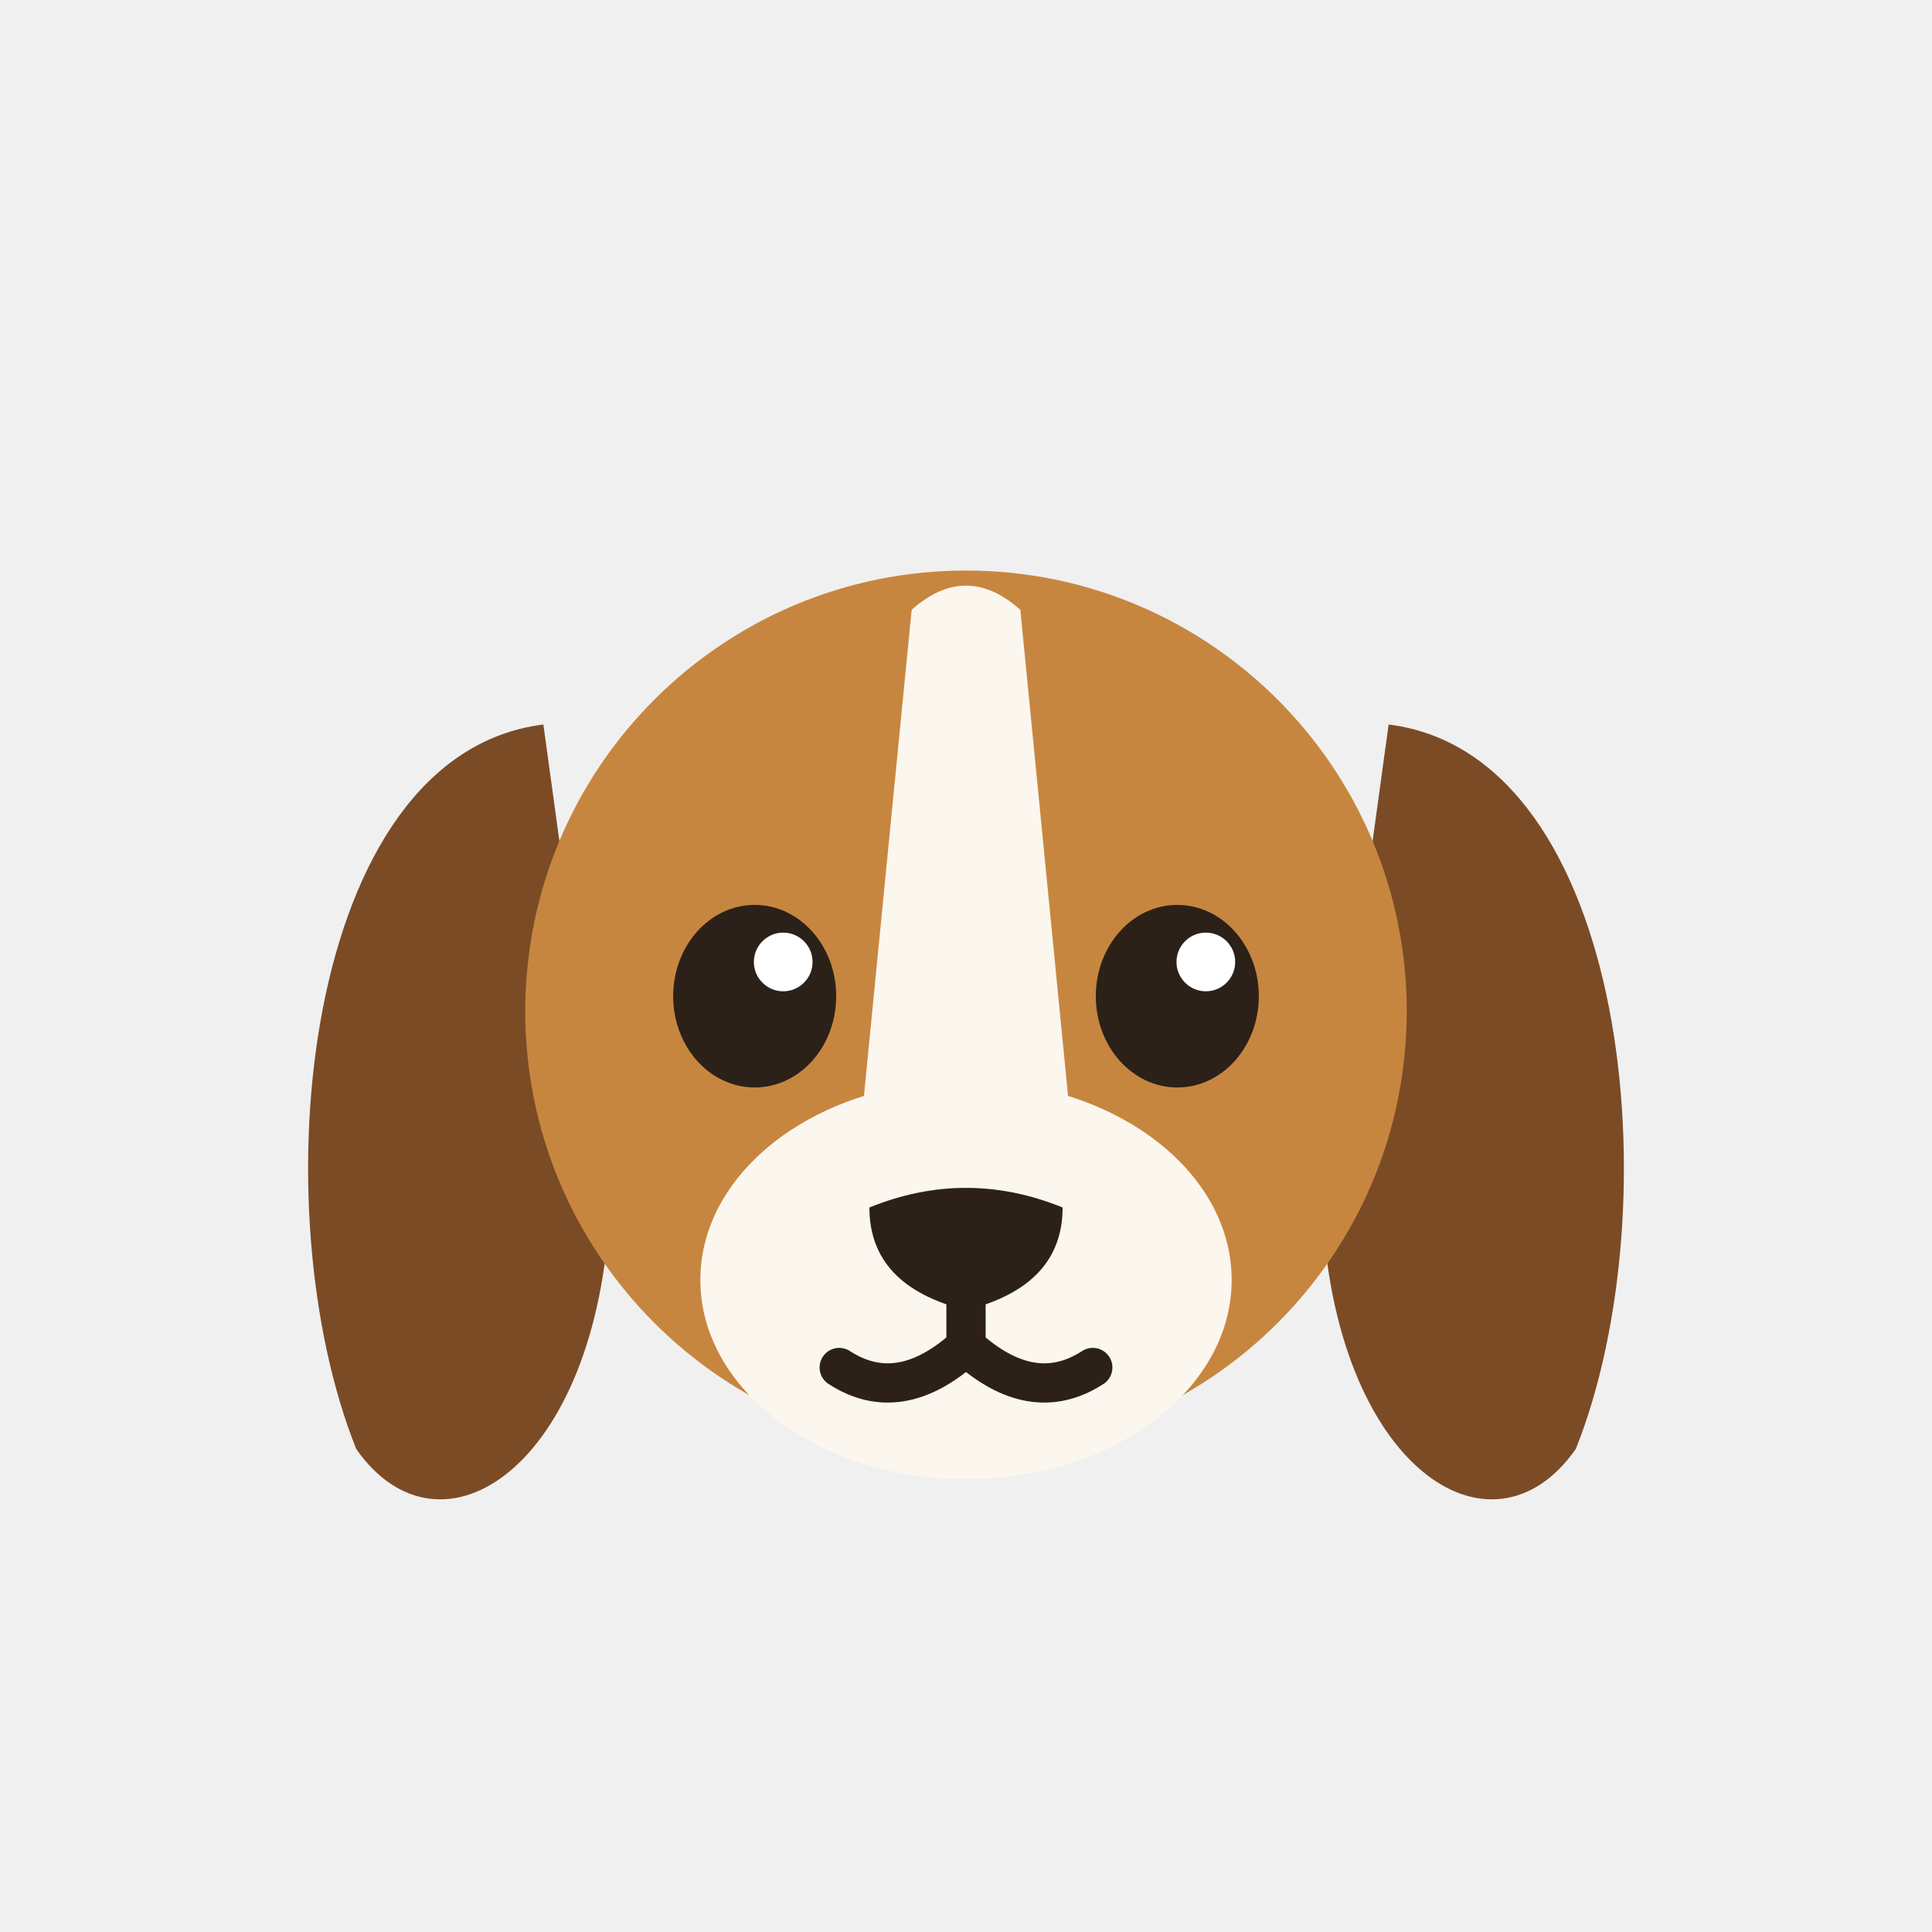
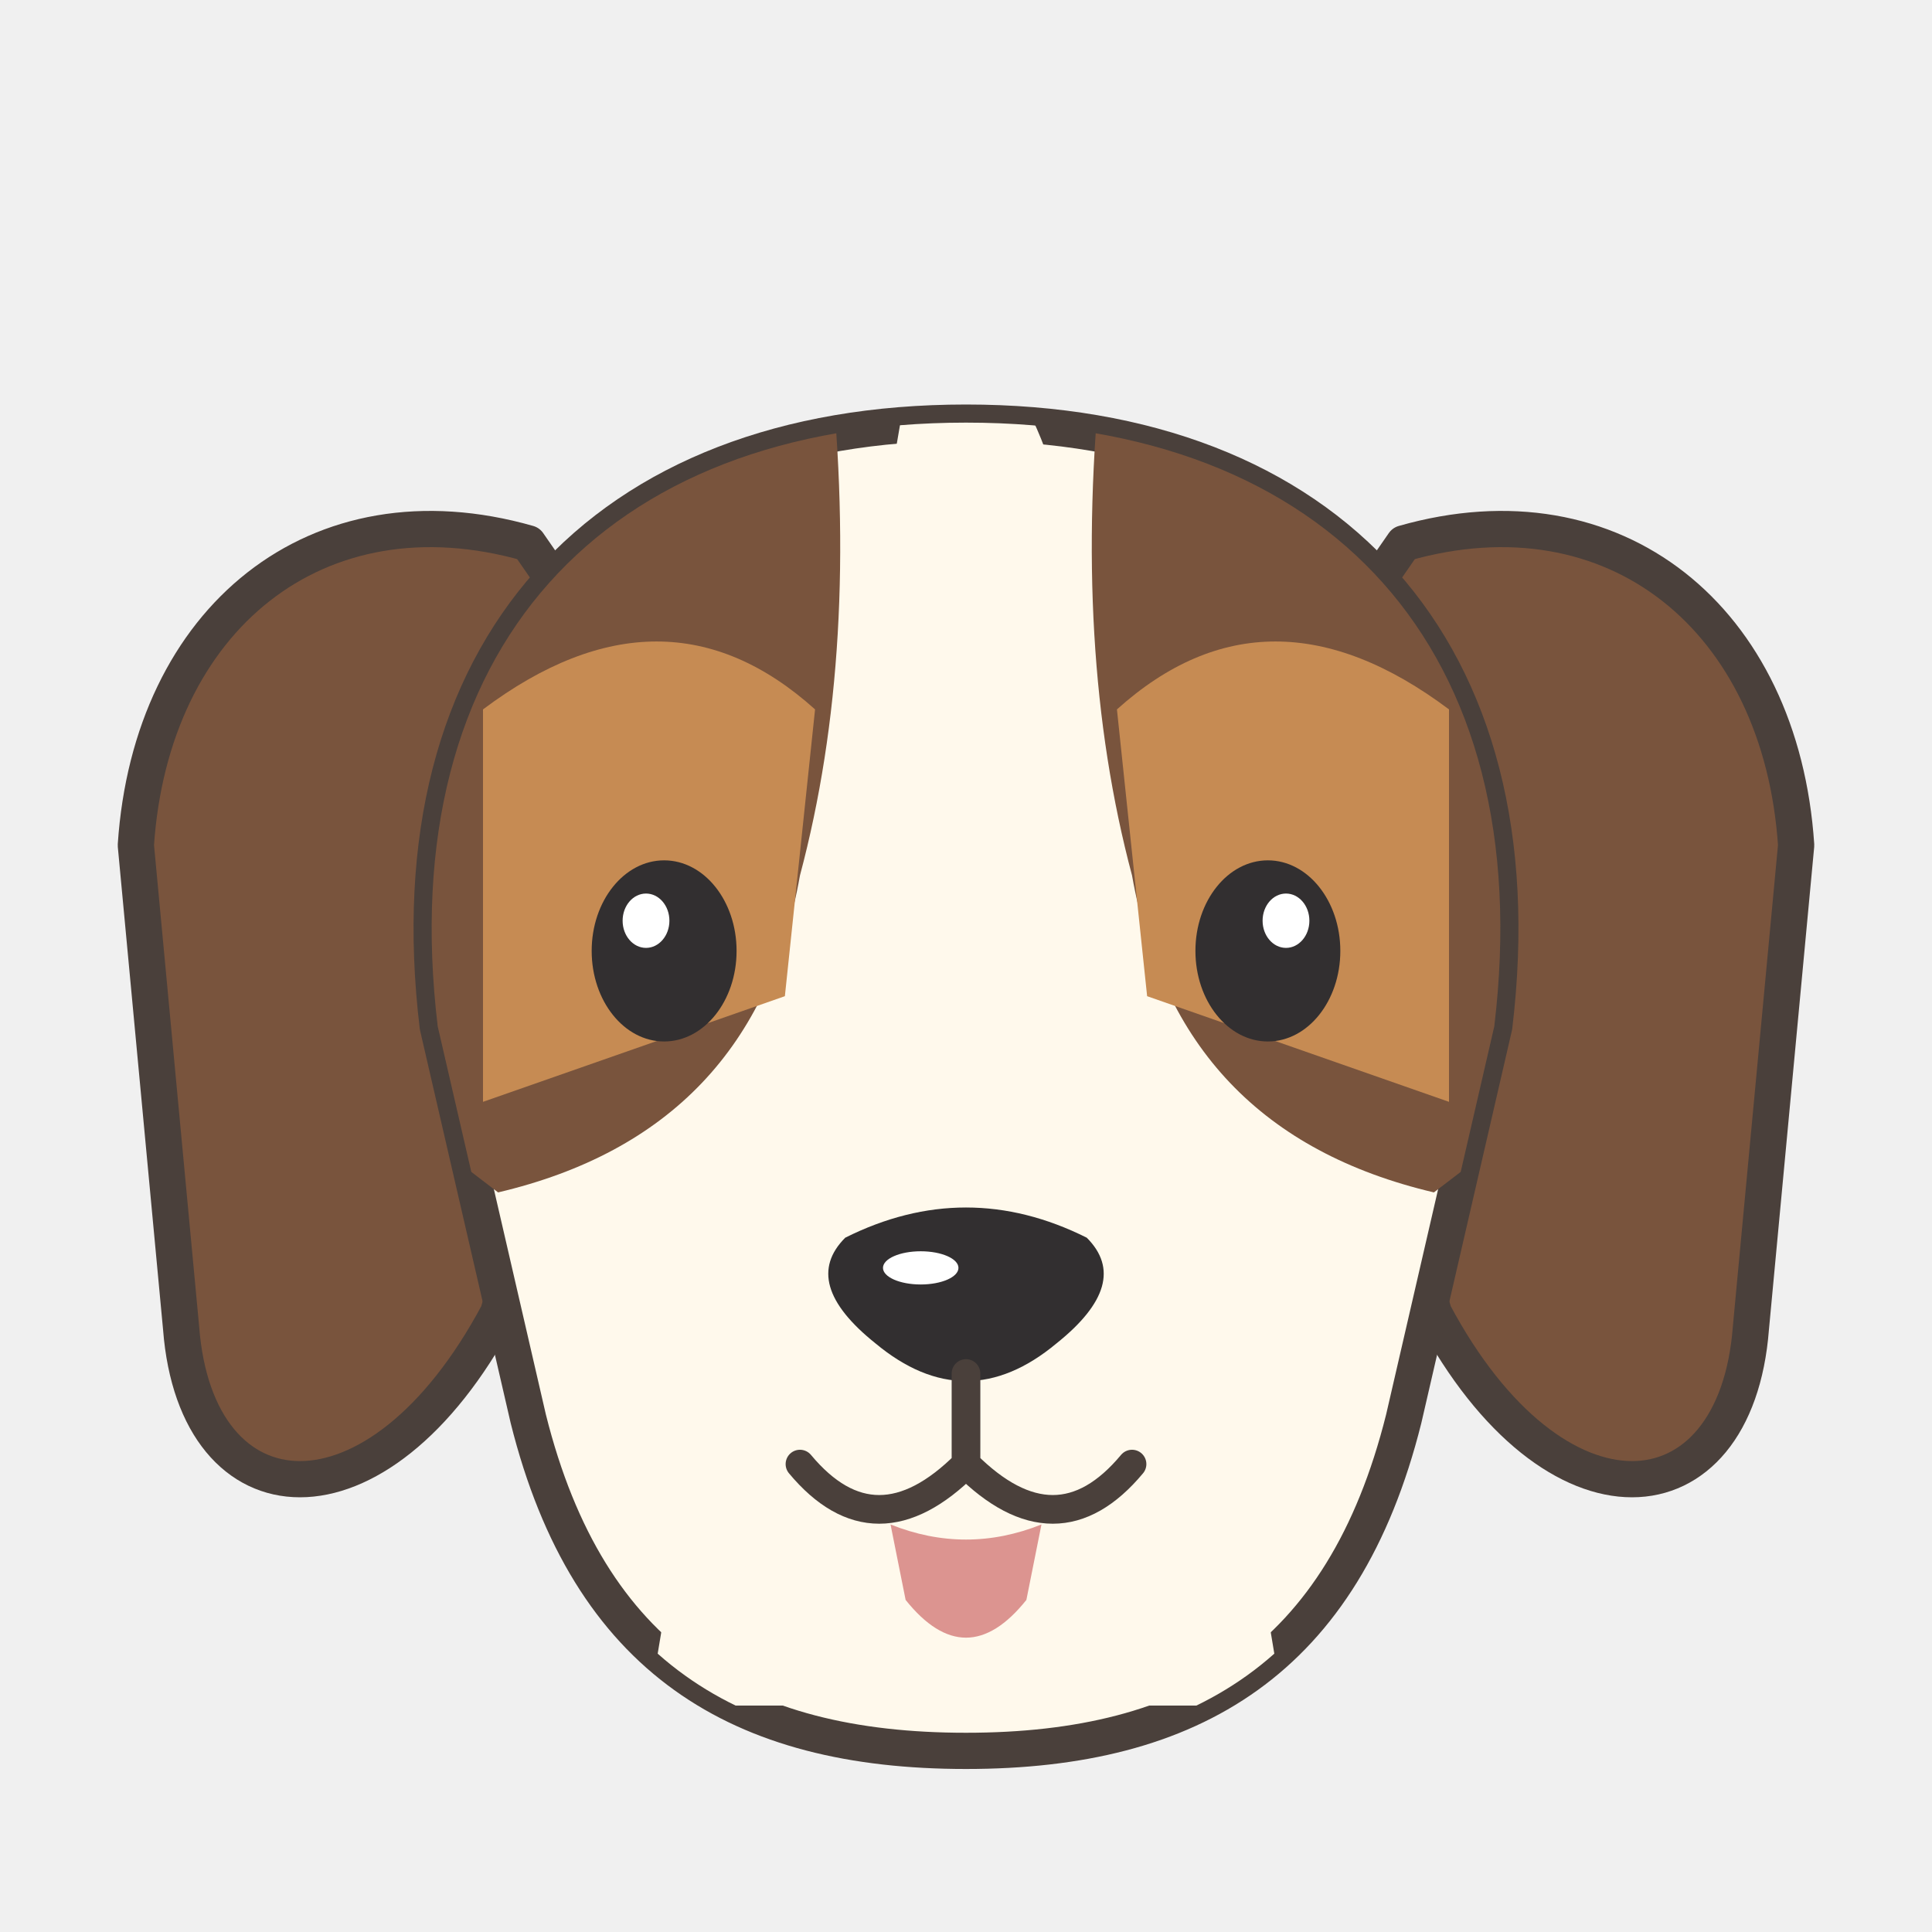
- <svg xmlns="http://www.w3.org/2000/svg" viewBox="0 0 64 64" role="img" aria-label="Beagle">
-   <path d="M18 24C10 25 8.6 40 11.8 48C14.6 52 19.8 48.6 20.2 40Z" fill="#7B4B26" />
-   <g transform="translate(64 0) scale(-1 1)">
-     <path d="M18 24C10 25 8.6 40 11.8 48C14.6 52 19.8 48.6 20.2 40Z" fill="#7B4B26" />
+ <svg xmlns="http://www.w3.org/2000/svg" width="128" height="128" viewBox="0 0 128 128" fill="none">
+   <path d="M35 36C21 32 10 41 9 56L12 88C13 101 25 102 33 87L44 49L35 36Z" fill="#79543D" stroke-width="2.4" stroke-linecap="round" stroke-linejoin="round" stroke="#4A403B" />
+   <path d="M93 36C107 32 118 41 119 56L116 88C115 101 103 102 95 87L84 49L93 36Z" fill="#79543D" stroke-width="2.4" stroke-linecap="round" stroke-linejoin="round" stroke="#4A403B" />
+   <path d="M64 28C88 28 102 43 99 68L93 94C89 110 79 116 64 116C49 116 39 110 35 94L29 68C26 43 40 28 64 28Z" fill="#FFF9EC" stroke-width="2.4" stroke-linecap="round" stroke-linejoin="round" stroke="#4A403B" />
+   <mask id="mask0_11_600" style="mask-type:luminance" maskUnits="userSpaceOnUse" x="28" y="28" width="72" height="88">
+     <path d="M64 28C88 28 102 43 99 68L93 94C89 110 79 116 64 116C49 116 39 110 35 94L29 68C26 43 40 28 64 28Z" fill="white" />
+   </mask>
+   <g mask="url(#mask0_11_600)">
+     <path d="M19 25L55 24C56.333 36.667 55.667 48 53 58C51 69.333 44.333 76.333 33 79L16 66L19 25Z" fill="#79543D" />
+     <path d="M109 25L73 24C71.667 36.667 72.333 48 75 58C77 69.333 83.667 76.333 95 79L112 66L109 25Z" fill="#79543D" />
+     <path d="M32 47C40 41 47.333 41 54 47L52 66L32 73V47Z" fill="#C68B53" />
+     <path d="M96 47C88 41 80.667 41 74 47L76 66L96 73V47Z" fill="#C68B53" />
+     <path d="M60 26C64 21.333 67.333 23.333 70 32L73 55C71 63 73.333 72.333 80 83L85 113H43L48 83C54.667 71.667 57 62.333 55 55L60 26Z" fill="#FFF9EC" />
  </g>
-   <ellipse cx="32" cy="33.5" rx="14.6" ry="14.6" fill="#C7863F" />
-   <path d="M30.2 20.2Q32 18.6 33.8 20.2L35.4 36.5H28.6Z" fill="#FBF6EE" />
-   <ellipse cx="32" cy="42.4" rx="8.8" ry="6.6" fill="#FBF6EE" />
-   <ellipse cx="25" cy="33" rx="2.7" ry="3.024" fill="#2B2118" />
-   <circle cx="25.945" cy="31.866" r="0.972" fill="#fff" />
-   <ellipse cx="39" cy="33" rx="2.7" ry="3.024" fill="#2B2118" />
-   <circle cx="39.945" cy="31.866" r="0.972" fill="#fff" />
-   <path d="M32 43.2v1.4m0 0q-2.2 2 -4.2 .7m4.2 -.7q2.2 2 4.2 .7" stroke="#2B2118" stroke-width="1.3" stroke-linecap="round" fill="none" />
-   <path d="M28.8 40q3.2 -1.3 6.4 0q0 2.6 -3.2 3.4q-3.2 -.8 -3.2 -3.4z" fill="#2B2118" />
+   <path d="M44 69C46.651 69 48.8 66.314 48.8 63C48.8 59.686 46.651 57 44 57C41.349 57 39.2 59.686 39.2 63C39.2 66.314 41.349 69 44 69Z" fill="#322F30" />
+   <path d="M84 69C86.651 69 88.8 66.314 88.8 63C88.8 59.686 86.651 57 84 57C81.349 57 79.2 59.686 79.2 63C79.2 66.314 81.349 69 84 69Z" fill="#322F30" />
+   <path d="M42.8 62.8C43.656 62.8 44.35 61.994 44.35 61C44.35 60.006 43.656 59.2 42.8 59.2C41.944 59.2 41.25 60.006 41.25 61C41.25 61.994 41.944 62.8 42.8 62.8Z" fill="white" />
+   <path d="M85.2 62.8C84.344 62.8 83.65 61.994 83.65 61C83.65 60.006 84.344 59.2 85.2 59.2C86.056 59.2 86.75 60.006 86.75 61C86.75 61.994 86.056 62.8 85.2 62.8Z" fill="white" />
+   <path d="M55 105C62.18 105 68 99.627 68 93C68 86.373 62.18 81 55 81C47.82 81 42 86.373 42 93C42 99.627 47.82 105 55 105Z" fill="#FFF9EC" />
+   <path d="M73 105C80.18 105 86 99.627 86 93C86 86.373 80.18 81 73 81C65.82 81 60 86.373 60 93C60 99.627 65.82 105 73 105Z" fill="#FFF9EC" />
+   <path d="M56 82C61.333 79.333 66.667 79.333 72 82C74 84 73.333 86.333 70 89C66 92.333 62 92.333 58 89C54.667 86.333 54 84 56 82Z" fill="#322F30" />
+   <path d="M61 85.1C62.381 85.1 63.5 84.608 63.5 84C63.5 83.392 62.381 82.9 61 82.9C59.619 82.9 58.5 83.392 58.5 84C58.5 84.608 59.619 85.1 61 85.1Z" fill="white" />
+   <path d="M64 91V97M64 97C60 101 56.333 101 53 97M64 97C68 101 71.667 101 75 97" stroke-width="1.9" stroke-linecap="round" stroke-linejoin="round" stroke="#4A403B" />
+   <path d="M59 101C62.333 102.333 65.667 102.333 69 101L68 106C65.333 109.333 62.667 109.333 60 106L59 101Z" fill="#DC9490" />
</svg>
